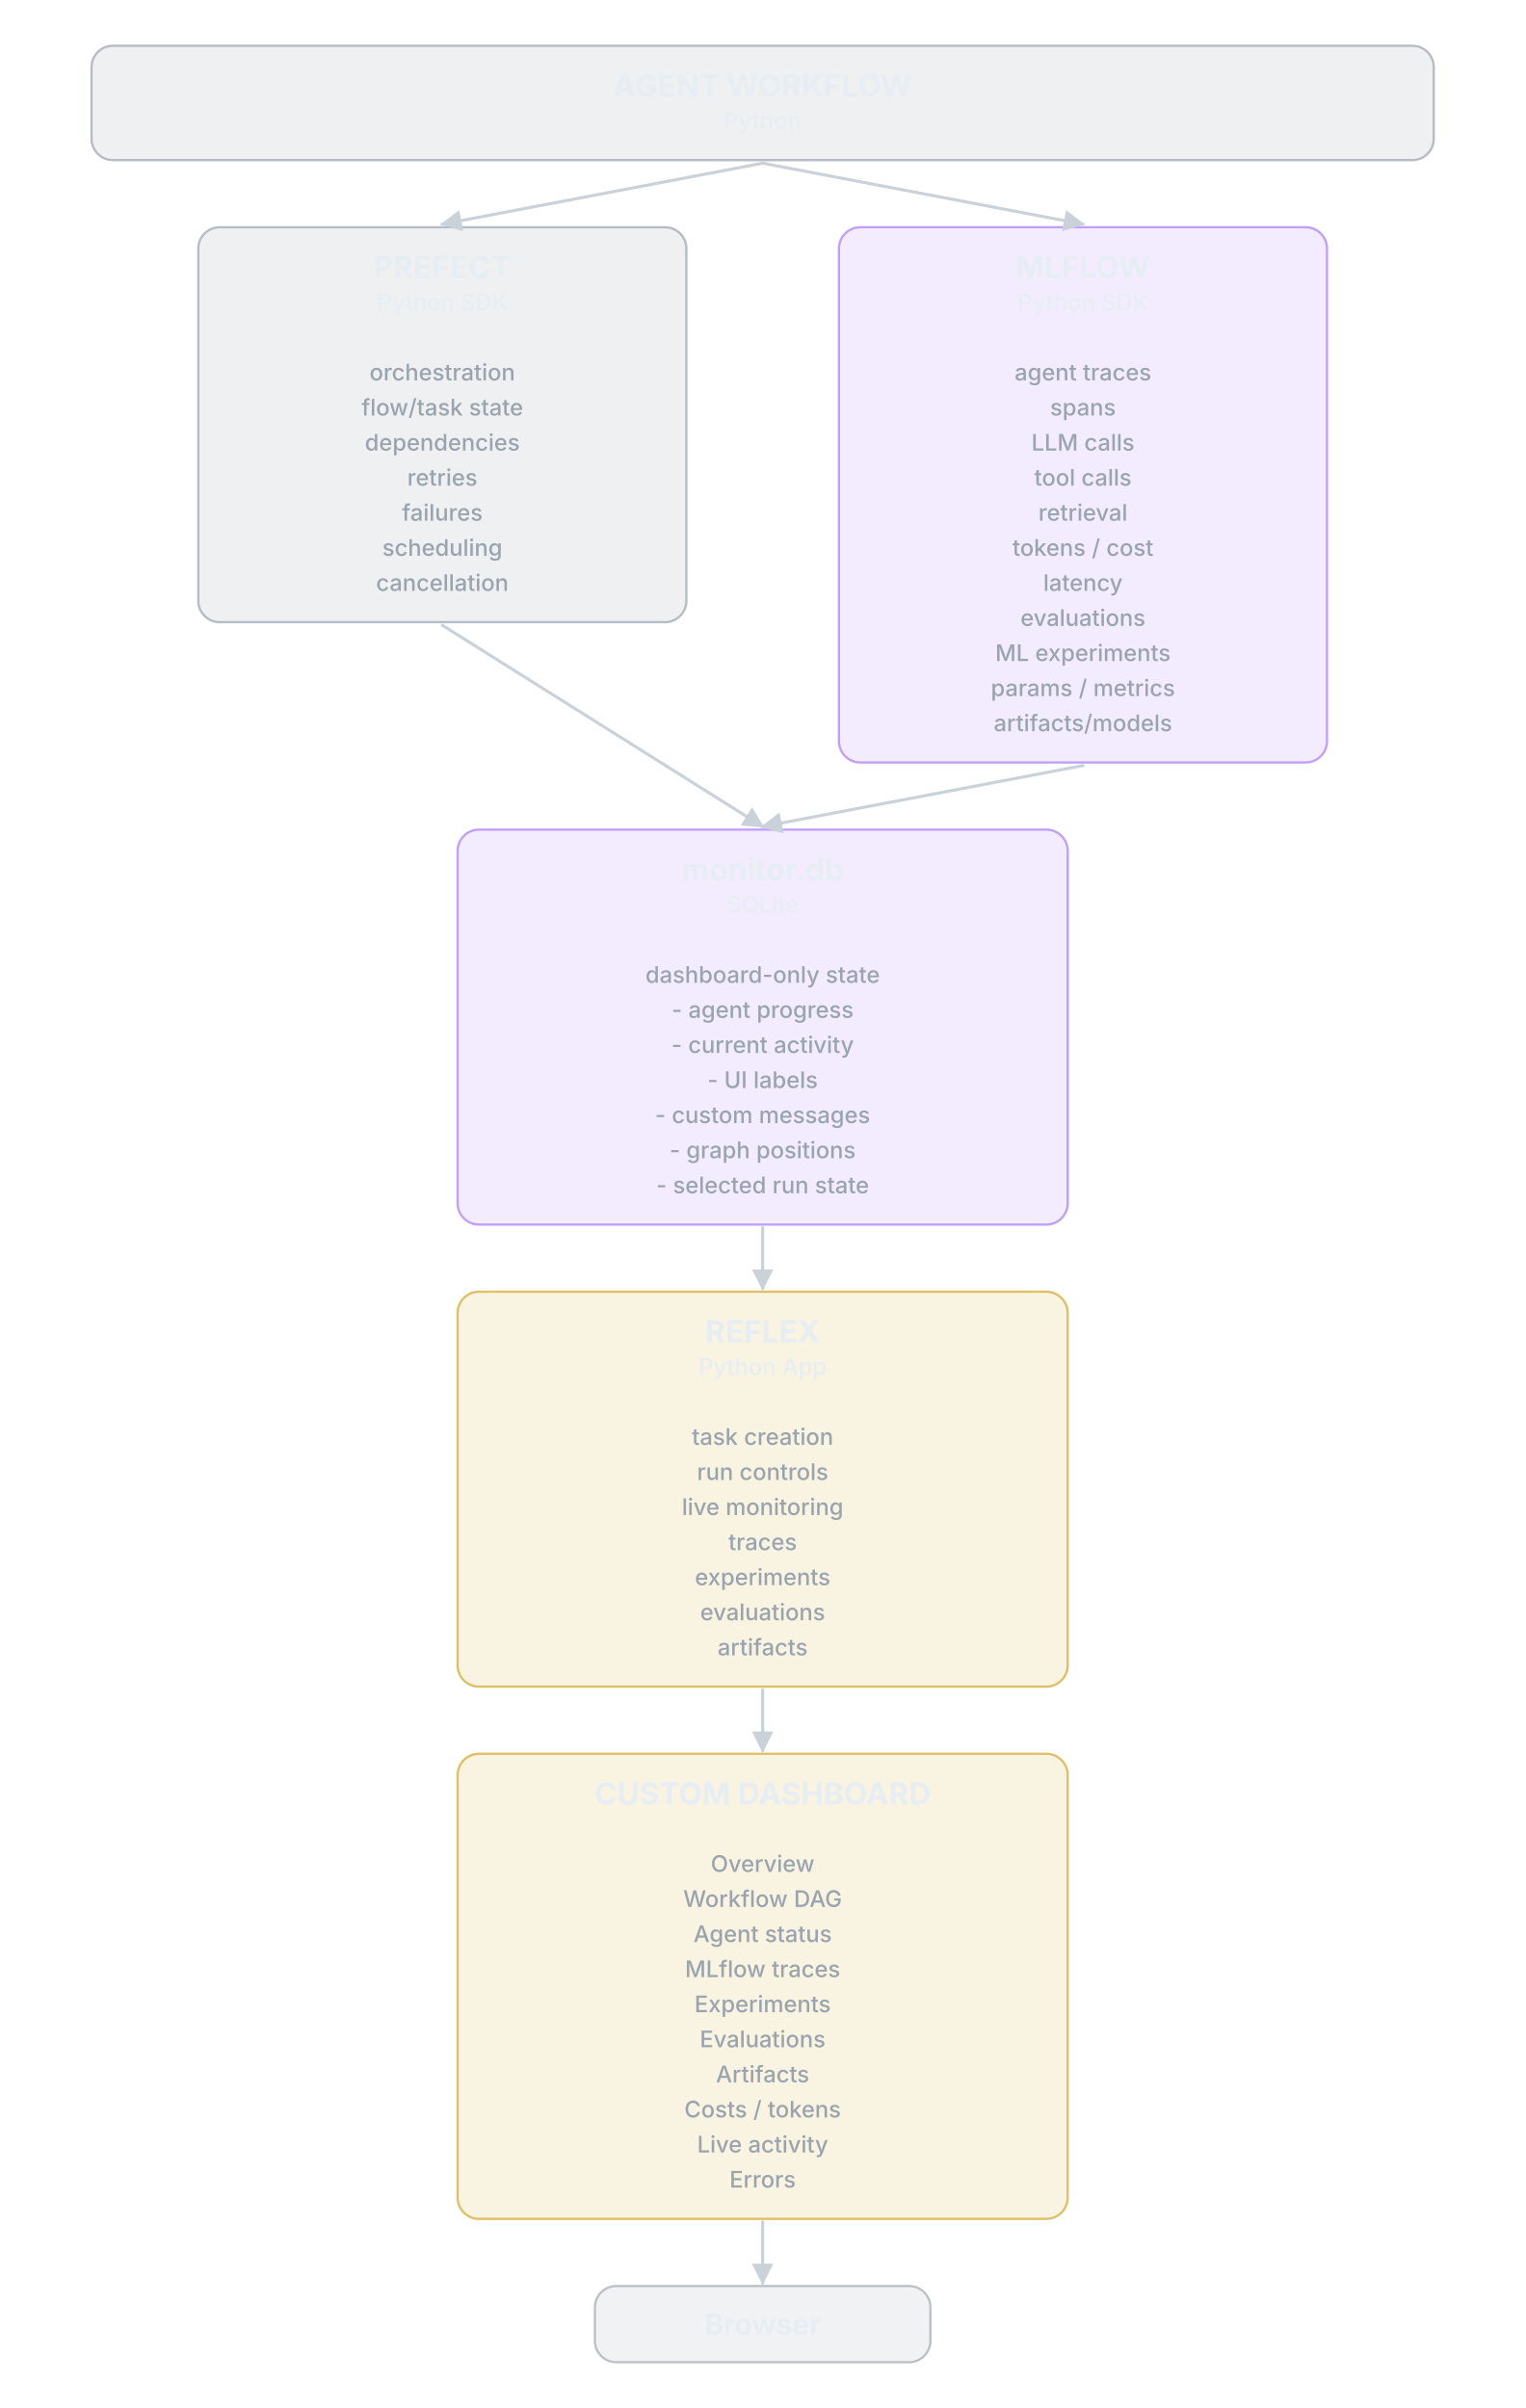
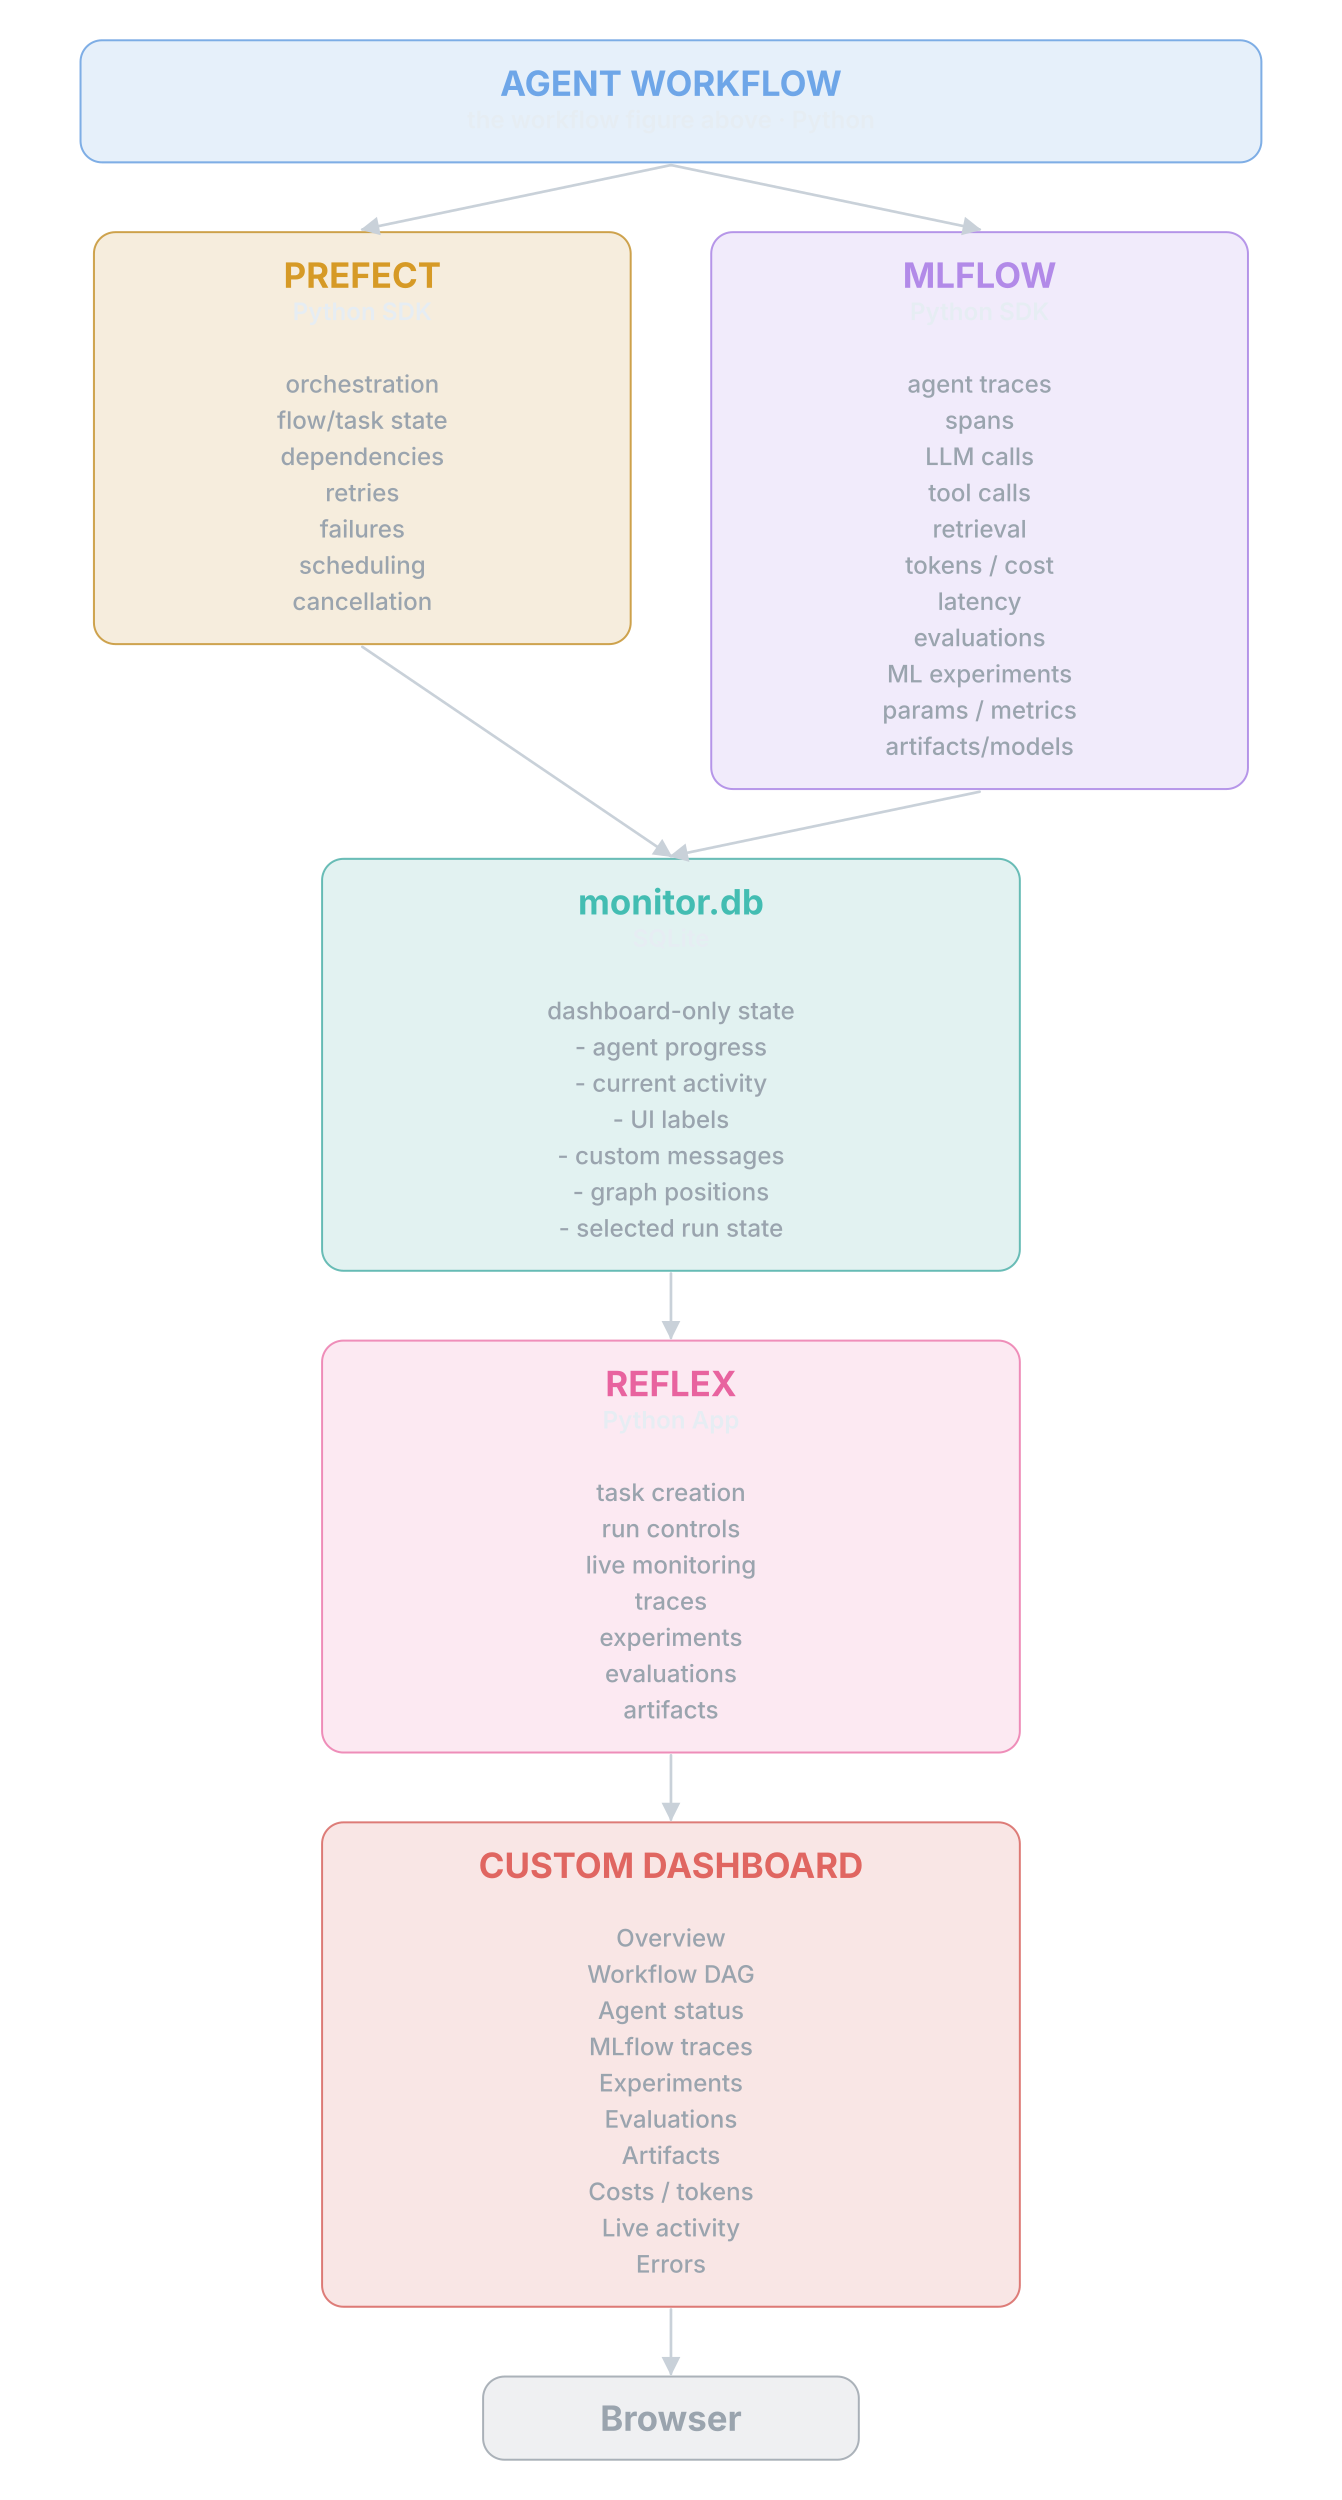
- <svg xmlns="http://www.w3.org/2000/svg" viewBox="0 0 1000 1579" width="1000" height="1579" font-family="Inter, -apple-system, 'Segoe UI', Helvetica, Arial, sans-serif">
+ <svg xmlns="http://www.w3.org/2000/svg" viewBox="0 0 1000 1863" width="1000" height="1863" font-family="Inter, -apple-system, 'Segoe UI', Helvetica, Arial, sans-serif">
  <defs>
    <marker id="ah" viewBox="0 0 10 10" refX="9" refY="5" markerWidth="7" markerHeight="7" orient="auto-start-reverse">
      <path d="M0,0 L10,5 L0,10 z" fill="#c9d1d9" />
    </marker>
  </defs>
-   <rect x="60" y="30" width="880" height="75" rx="14" fill="rgba(139,148,158,0.14)" stroke="rgba(139,148,158,0.6)" stroke-width="1.5" />
-   <text x="500" y="56.0" text-anchor="middle" dominant-baseline="central" font-size="20" font-weight="700" fill="#e6edf3">AGENT WORKFLOW</text>
-   <text x="500" y="79.0" text-anchor="middle" dominant-baseline="central" font-size="15" font-weight="500" fill="#e6edf3">Python</text>
-   <rect x="130" y="149" width="320" height="259" rx="14" fill="rgba(139,148,158,0.14)" stroke="rgba(139,148,158,0.6)" stroke-width="1.5" />
-   <text x="290" y="175.0" text-anchor="middle" dominant-baseline="central" font-size="20" font-weight="700" fill="#e6edf3">PREFECT</text>
-   <text x="290" y="198.0" text-anchor="middle" dominant-baseline="central" font-size="15" font-weight="500" fill="#e6edf3">Python SDK</text>
-   <text x="290" y="244.0" text-anchor="middle" dominant-baseline="central" font-size="15" font-weight="500" fill="#9aa4ae">orchestration</text>
-   <text x="290" y="267.0" text-anchor="middle" dominant-baseline="central" font-size="15" font-weight="500" fill="#9aa4ae">flow/task state</text>
-   <text x="290" y="290.0" text-anchor="middle" dominant-baseline="central" font-size="15" font-weight="500" fill="#9aa4ae">dependencies</text>
-   <text x="290" y="313.0" text-anchor="middle" dominant-baseline="central" font-size="15" font-weight="500" fill="#9aa4ae">retries</text>
-   <text x="290" y="336.0" text-anchor="middle" dominant-baseline="central" font-size="15" font-weight="500" fill="#9aa4ae">failures</text>
-   <text x="290" y="359.0" text-anchor="middle" dominant-baseline="central" font-size="15" font-weight="500" fill="#9aa4ae">scheduling</text>
-   <text x="290" y="382.0" text-anchor="middle" dominant-baseline="central" font-size="15" font-weight="500" fill="#9aa4ae">cancellation</text>
-   <rect x="550" y="149" width="320" height="351" rx="14" fill="rgba(163,113,247,0.13)" stroke="rgba(163,113,247,0.65)" stroke-width="1.5" />
-   <text x="710" y="175.0" text-anchor="middle" dominant-baseline="central" font-size="20" font-weight="700" fill="#e6edf3">MLFLOW</text>
-   <text x="710" y="198.0" text-anchor="middle" dominant-baseline="central" font-size="15" font-weight="500" fill="#e6edf3">Python SDK</text>
-   <text x="710" y="244.0" text-anchor="middle" dominant-baseline="central" font-size="15" font-weight="500" fill="#9aa4ae">agent traces</text>
-   <text x="710" y="267.0" text-anchor="middle" dominant-baseline="central" font-size="15" font-weight="500" fill="#9aa4ae">spans</text>
-   <text x="710" y="290.0" text-anchor="middle" dominant-baseline="central" font-size="15" font-weight="500" fill="#9aa4ae">LLM calls</text>
-   <text x="710" y="313.0" text-anchor="middle" dominant-baseline="central" font-size="15" font-weight="500" fill="#9aa4ae">tool calls</text>
-   <text x="710" y="336.0" text-anchor="middle" dominant-baseline="central" font-size="15" font-weight="500" fill="#9aa4ae">retrieval</text>
-   <text x="710" y="359.0" text-anchor="middle" dominant-baseline="central" font-size="15" font-weight="500" fill="#9aa4ae">tokens / cost</text>
-   <text x="710" y="382.0" text-anchor="middle" dominant-baseline="central" font-size="15" font-weight="500" fill="#9aa4ae">latency</text>
-   <text x="710" y="405.0" text-anchor="middle" dominant-baseline="central" font-size="15" font-weight="500" fill="#9aa4ae">evaluations</text>
-   <text x="710" y="428.0" text-anchor="middle" dominant-baseline="central" font-size="15" font-weight="500" fill="#9aa4ae">ML experiments</text>
-   <text x="710" y="451.0" text-anchor="middle" dominant-baseline="central" font-size="15" font-weight="500" fill="#9aa4ae">params / metrics</text>
-   <text x="710" y="474.0" text-anchor="middle" dominant-baseline="central" font-size="15" font-weight="500" fill="#9aa4ae">artifacts/models</text>
-   <rect x="300" y="544" width="400" height="259" rx="14" fill="rgba(163,113,247,0.13)" stroke="rgba(163,113,247,0.65)" stroke-width="1.5" />
-   <text x="500" y="570.0" text-anchor="middle" dominant-baseline="central" font-size="20" font-weight="700" fill="#e6edf3">monitor.db</text>
-   <text x="500" y="593.0" text-anchor="middle" dominant-baseline="central" font-size="15" font-weight="500" fill="#e6edf3">SQLite</text>
-   <text x="500" y="639.0" text-anchor="middle" dominant-baseline="central" font-size="15" font-weight="500" fill="#9aa4ae">dashboard-only state</text>
-   <text x="500" y="662.0" text-anchor="middle" dominant-baseline="central" font-size="15" font-weight="500" fill="#9aa4ae">- agent progress</text>
-   <text x="500" y="685.0" text-anchor="middle" dominant-baseline="central" font-size="15" font-weight="500" fill="#9aa4ae">- current activity</text>
-   <text x="500" y="708.0" text-anchor="middle" dominant-baseline="central" font-size="15" font-weight="500" fill="#9aa4ae">- UI labels</text>
-   <text x="500" y="731.0" text-anchor="middle" dominant-baseline="central" font-size="15" font-weight="500" fill="#9aa4ae">- custom messages</text>
-   <text x="500" y="754.0" text-anchor="middle" dominant-baseline="central" font-size="15" font-weight="500" fill="#9aa4ae">- graph positions</text>
-   <text x="500" y="777.0" text-anchor="middle" dominant-baseline="central" font-size="15" font-weight="500" fill="#9aa4ae">- selected run state</text>
-   <rect x="300" y="847" width="400" height="259" rx="14" fill="rgba(212,167,44,0.14)" stroke="rgba(212,167,44,0.7)" stroke-width="1.5" />
-   <text x="500" y="873.0" text-anchor="middle" dominant-baseline="central" font-size="20" font-weight="700" fill="#e6edf3">REFLEX</text>
-   <text x="500" y="896.0" text-anchor="middle" dominant-baseline="central" font-size="15" font-weight="500" fill="#e6edf3">Python App</text>
-   <text x="500" y="942.0" text-anchor="middle" dominant-baseline="central" font-size="15" font-weight="500" fill="#9aa4ae">task creation</text>
-   <text x="500" y="965.0" text-anchor="middle" dominant-baseline="central" font-size="15" font-weight="500" fill="#9aa4ae">run controls</text>
-   <text x="500" y="988.0" text-anchor="middle" dominant-baseline="central" font-size="15" font-weight="500" fill="#9aa4ae">live monitoring</text>
-   <text x="500" y="1011.0" text-anchor="middle" dominant-baseline="central" font-size="15" font-weight="500" fill="#9aa4ae">traces</text>
-   <text x="500" y="1034.0" text-anchor="middle" dominant-baseline="central" font-size="15" font-weight="500" fill="#9aa4ae">experiments</text>
-   <text x="500" y="1057.0" text-anchor="middle" dominant-baseline="central" font-size="15" font-weight="500" fill="#9aa4ae">evaluations</text>
-   <text x="500" y="1080.0" text-anchor="middle" dominant-baseline="central" font-size="15" font-weight="500" fill="#9aa4ae">artifacts</text>
-   <rect x="300" y="1150" width="400" height="305" rx="14" fill="rgba(212,167,44,0.14)" stroke="rgba(212,167,44,0.7)" stroke-width="1.5" />
-   <text x="500" y="1176.0" text-anchor="middle" dominant-baseline="central" font-size="20" font-weight="700" fill="#e6edf3">CUSTOM DASHBOARD</text>
-   <text x="500" y="1222.0" text-anchor="middle" dominant-baseline="central" font-size="15" font-weight="500" fill="#9aa4ae">Overview</text>
-   <text x="500" y="1245.0" text-anchor="middle" dominant-baseline="central" font-size="15" font-weight="500" fill="#9aa4ae">Workflow DAG</text>
-   <text x="500" y="1268.0" text-anchor="middle" dominant-baseline="central" font-size="15" font-weight="500" fill="#9aa4ae">Agent status</text>
-   <text x="500" y="1291.0" text-anchor="middle" dominant-baseline="central" font-size="15" font-weight="500" fill="#9aa4ae">MLflow traces</text>
-   <text x="500" y="1314.0" text-anchor="middle" dominant-baseline="central" font-size="15" font-weight="500" fill="#9aa4ae">Experiments</text>
-   <text x="500" y="1337.0" text-anchor="middle" dominant-baseline="central" font-size="15" font-weight="500" fill="#9aa4ae">Evaluations</text>
-   <text x="500" y="1360.0" text-anchor="middle" dominant-baseline="central" font-size="15" font-weight="500" fill="#9aa4ae">Artifacts</text>
-   <text x="500" y="1383.0" text-anchor="middle" dominant-baseline="central" font-size="15" font-weight="500" fill="#9aa4ae">Costs / tokens</text>
-   <text x="500" y="1406.0" text-anchor="middle" dominant-baseline="central" font-size="15" font-weight="500" fill="#9aa4ae">Live activity</text>
-   <text x="500" y="1429.0" text-anchor="middle" dominant-baseline="central" font-size="15" font-weight="500" fill="#9aa4ae">Errors</text>
-   <rect x="390" y="1499" width="220" height="50" rx="14" fill="rgba(139,148,158,0.12)" stroke="rgba(139,148,158,0.55)" stroke-width="1.5" />
-   <text x="500" y="1524.0" text-anchor="middle" dominant-baseline="central" font-size="19" font-weight="600" fill="#e6edf3">Browser</text>
-   <line x1="500" y1="107" x2="290" y2="147" stroke="#c9d1d9" stroke-width="2" stroke-linecap="round" marker-end="url(#ah)" />
-   <line x1="500" y1="107" x2="710" y2="147" stroke="#c9d1d9" stroke-width="2" stroke-linecap="round" marker-end="url(#ah)" />
-   <line x1="290" y1="410" x2="500" y2="542" stroke="#c9d1d9" stroke-width="2" stroke-linecap="round" marker-end="url(#ah)" />
-   <line x1="710" y1="502" x2="500" y2="542" stroke="#c9d1d9" stroke-width="2" stroke-linecap="round" marker-end="url(#ah)" />
-   <line x1="500" y1="805" x2="500" y2="845" stroke="#c9d1d9" stroke-width="2" stroke-linecap="round" marker-end="url(#ah)" />
-   <line x1="500" y1="1108" x2="500" y2="1148" stroke="#c9d1d9" stroke-width="2" stroke-linecap="round" marker-end="url(#ah)" />
-   <line x1="500" y1="1457" x2="500" y2="1497" stroke="#c9d1d9" stroke-width="2" stroke-linecap="round" marker-end="url(#ah)" />
+   <rect x="60" y="30" width="880" height="91" rx="16" fill="rgba(77,143,220,0.14)" stroke="rgba(77,143,220,0.7)" stroke-width="1.5" />
+   <text x="500" y="62.0" text-anchor="middle" dominant-baseline="central" font-size="26" font-weight="700" fill="#6ea6e8">AGENT WORKFLOW</text>
+   <text x="500" y="89.0" text-anchor="middle" dominant-baseline="central" font-size="18" font-weight="600" fill="#e6edf3">the workflow figure above · Python</text>
+   <rect x="70" y="173" width="400" height="307" rx="16" fill="rgba(187,128,9,0.14)" stroke="rgba(187,128,9,0.7)" stroke-width="1.5" />
+   <text x="270" y="205.0" text-anchor="middle" dominant-baseline="central" font-size="26" font-weight="700" fill="#d69a26">PREFECT</text>
+   <text x="270" y="232.0" text-anchor="middle" dominant-baseline="central" font-size="18" font-weight="600" fill="#e6edf3">Python SDK</text>
+   <text x="270" y="286.0" text-anchor="middle" dominant-baseline="central" font-size="18" font-weight="500" fill="#9aa4ae">orchestration</text>
+   <text x="270" y="313.0" text-anchor="middle" dominant-baseline="central" font-size="18" font-weight="500" fill="#9aa4ae">flow/task state</text>
+   <text x="270" y="340.0" text-anchor="middle" dominant-baseline="central" font-size="18" font-weight="500" fill="#9aa4ae">dependencies</text>
+   <text x="270" y="367.0" text-anchor="middle" dominant-baseline="central" font-size="18" font-weight="500" fill="#9aa4ae">retries</text>
+   <text x="270" y="394.0" text-anchor="middle" dominant-baseline="central" font-size="18" font-weight="500" fill="#9aa4ae">failures</text>
+   <text x="270" y="421.0" text-anchor="middle" dominant-baseline="central" font-size="18" font-weight="500" fill="#9aa4ae">scheduling</text>
+   <text x="270" y="448.0" text-anchor="middle" dominant-baseline="central" font-size="18" font-weight="500" fill="#9aa4ae">cancellation</text>
+   <rect x="530" y="173" width="400" height="415" rx="16" fill="rgba(154,110,224,0.14)" stroke="rgba(154,110,224,0.7)" stroke-width="1.5" />
+   <text x="730" y="205.0" text-anchor="middle" dominant-baseline="central" font-size="26" font-weight="700" fill="#b28ae8">MLFLOW</text>
+   <text x="730" y="232.0" text-anchor="middle" dominant-baseline="central" font-size="18" font-weight="600" fill="#e6edf3">Python SDK</text>
+   <text x="730" y="286.0" text-anchor="middle" dominant-baseline="central" font-size="18" font-weight="500" fill="#9aa4ae">agent traces</text>
+   <text x="730" y="313.0" text-anchor="middle" dominant-baseline="central" font-size="18" font-weight="500" fill="#9aa4ae">spans</text>
+   <text x="730" y="340.0" text-anchor="middle" dominant-baseline="central" font-size="18" font-weight="500" fill="#9aa4ae">LLM calls</text>
+   <text x="730" y="367.0" text-anchor="middle" dominant-baseline="central" font-size="18" font-weight="500" fill="#9aa4ae">tool calls</text>
+   <text x="730" y="394.0" text-anchor="middle" dominant-baseline="central" font-size="18" font-weight="500" fill="#9aa4ae">retrieval</text>
+   <text x="730" y="421.0" text-anchor="middle" dominant-baseline="central" font-size="18" font-weight="500" fill="#9aa4ae">tokens / cost</text>
+   <text x="730" y="448.0" text-anchor="middle" dominant-baseline="central" font-size="18" font-weight="500" fill="#9aa4ae">latency</text>
+   <text x="730" y="475.0" text-anchor="middle" dominant-baseline="central" font-size="18" font-weight="500" fill="#9aa4ae">evaluations</text>
+   <text x="730" y="502.0" text-anchor="middle" dominant-baseline="central" font-size="18" font-weight="500" fill="#9aa4ae">ML experiments</text>
+   <text x="730" y="529.0" text-anchor="middle" dominant-baseline="central" font-size="18" font-weight="500" fill="#9aa4ae">params / metrics</text>
+   <text x="730" y="556.0" text-anchor="middle" dominant-baseline="central" font-size="18" font-weight="500" fill="#9aa4ae">artifacts/models</text>
+   <rect x="240" y="640" width="520" height="307" rx="16" fill="rgba(47,163,154,0.14)" stroke="rgba(47,163,154,0.7)" stroke-width="1.5" />
+   <text x="500" y="672.0" text-anchor="middle" dominant-baseline="central" font-size="26" font-weight="700" fill="#43bdb2">monitor.db</text>
+   <text x="500" y="699.0" text-anchor="middle" dominant-baseline="central" font-size="18" font-weight="600" fill="#e6edf3">SQLite</text>
+   <text x="500" y="753.0" text-anchor="middle" dominant-baseline="central" font-size="18" font-weight="500" fill="#9aa4ae">dashboard-only state</text>
+   <text x="500" y="780.0" text-anchor="middle" dominant-baseline="central" font-size="18" font-weight="500" fill="#9aa4ae">- agent progress</text>
+   <text x="500" y="807.0" text-anchor="middle" dominant-baseline="central" font-size="18" font-weight="500" fill="#9aa4ae">- current activity</text>
+   <text x="500" y="834.0" text-anchor="middle" dominant-baseline="central" font-size="18" font-weight="500" fill="#9aa4ae">- UI labels</text>
+   <text x="500" y="861.0" text-anchor="middle" dominant-baseline="central" font-size="18" font-weight="500" fill="#9aa4ae">- custom messages</text>
+   <text x="500" y="888.0" text-anchor="middle" dominant-baseline="central" font-size="18" font-weight="500" fill="#9aa4ae">- graph positions</text>
+   <text x="500" y="915.0" text-anchor="middle" dominant-baseline="central" font-size="18" font-weight="500" fill="#9aa4ae">- selected run state</text>
+   <rect x="240" y="999" width="520" height="307" rx="16" fill="rgba(232,99,159,0.14)" stroke="rgba(232,99,159,0.7)" stroke-width="1.5" />
+   <text x="500" y="1031.0" text-anchor="middle" dominant-baseline="central" font-size="26" font-weight="700" fill="#e8639f">REFLEX</text>
+   <text x="500" y="1058.0" text-anchor="middle" dominant-baseline="central" font-size="18" font-weight="600" fill="#e6edf3">Python App</text>
+   <text x="500" y="1112.0" text-anchor="middle" dominant-baseline="central" font-size="18" font-weight="500" fill="#9aa4ae">task creation</text>
+   <text x="500" y="1139.0" text-anchor="middle" dominant-baseline="central" font-size="18" font-weight="500" fill="#9aa4ae">run controls</text>
+   <text x="500" y="1166.0" text-anchor="middle" dominant-baseline="central" font-size="18" font-weight="500" fill="#9aa4ae">live monitoring</text>
+   <text x="500" y="1193.0" text-anchor="middle" dominant-baseline="central" font-size="18" font-weight="500" fill="#9aa4ae">traces</text>
+   <text x="500" y="1220.0" text-anchor="middle" dominant-baseline="central" font-size="18" font-weight="500" fill="#9aa4ae">experiments</text>
+   <text x="500" y="1247.0" text-anchor="middle" dominant-baseline="central" font-size="18" font-weight="500" fill="#9aa4ae">evaluations</text>
+   <text x="500" y="1274.0" text-anchor="middle" dominant-baseline="central" font-size="18" font-weight="500" fill="#9aa4ae">artifacts</text>
+   <rect x="240" y="1358" width="520" height="361" rx="16" fill="rgba(208,74,69,0.14)" stroke="rgba(208,74,69,0.7)" stroke-width="1.5" />
+   <text x="500" y="1390.0" text-anchor="middle" dominant-baseline="central" font-size="26" font-weight="700" fill="#e06661">CUSTOM DASHBOARD</text>
+   <text x="500" y="1444.0" text-anchor="middle" dominant-baseline="central" font-size="18" font-weight="500" fill="#9aa4ae">Overview</text>
+   <text x="500" y="1471.0" text-anchor="middle" dominant-baseline="central" font-size="18" font-weight="500" fill="#9aa4ae">Workflow DAG</text>
+   <text x="500" y="1498.0" text-anchor="middle" dominant-baseline="central" font-size="18" font-weight="500" fill="#9aa4ae">Agent status</text>
+   <text x="500" y="1525.0" text-anchor="middle" dominant-baseline="central" font-size="18" font-weight="500" fill="#9aa4ae">MLflow traces</text>
+   <text x="500" y="1552.0" text-anchor="middle" dominant-baseline="central" font-size="18" font-weight="500" fill="#9aa4ae">Experiments</text>
+   <text x="500" y="1579.0" text-anchor="middle" dominant-baseline="central" font-size="18" font-weight="500" fill="#9aa4ae">Evaluations</text>
+   <text x="500" y="1606.0" text-anchor="middle" dominant-baseline="central" font-size="18" font-weight="500" fill="#9aa4ae">Artifacts</text>
+   <text x="500" y="1633.0" text-anchor="middle" dominant-baseline="central" font-size="18" font-weight="500" fill="#9aa4ae">Costs / tokens</text>
+   <text x="500" y="1660.0" text-anchor="middle" dominant-baseline="central" font-size="18" font-weight="500" fill="#9aa4ae">Live activity</text>
+   <text x="500" y="1687.0" text-anchor="middle" dominant-baseline="central" font-size="18" font-weight="500" fill="#9aa4ae">Errors</text>
+   <rect x="360" y="1771" width="280" height="62" rx="16" fill="rgba(139,148,158,0.14)" stroke="rgba(139,148,158,0.7)" stroke-width="1.5" />
+   <text x="500" y="1802.0" text-anchor="middle" dominant-baseline="central" font-size="26" font-weight="700" fill="#9aa4ae">Browser</text>
+   <line x1="500" y1="123" x2="270" y2="171" stroke="#c9d1d9" stroke-width="2" stroke-linecap="round" marker-end="url(#ah)" />
+   <line x1="500" y1="123" x2="730" y2="171" stroke="#c9d1d9" stroke-width="2" stroke-linecap="round" marker-end="url(#ah)" />
+   <line x1="270" y1="482" x2="500" y2="638" stroke="#c9d1d9" stroke-width="2" stroke-linecap="round" marker-end="url(#ah)" />
+   <line x1="730" y1="590" x2="500" y2="638" stroke="#c9d1d9" stroke-width="2" stroke-linecap="round" marker-end="url(#ah)" />
+   <line x1="500" y1="949" x2="500" y2="997" stroke="#c9d1d9" stroke-width="2" stroke-linecap="round" marker-end="url(#ah)" />
+   <line x1="500" y1="1308" x2="500" y2="1356" stroke="#c9d1d9" stroke-width="2" stroke-linecap="round" marker-end="url(#ah)" />
+   <line x1="500" y1="1721" x2="500" y2="1769" stroke="#c9d1d9" stroke-width="2" stroke-linecap="round" marker-end="url(#ah)" />
</svg>
